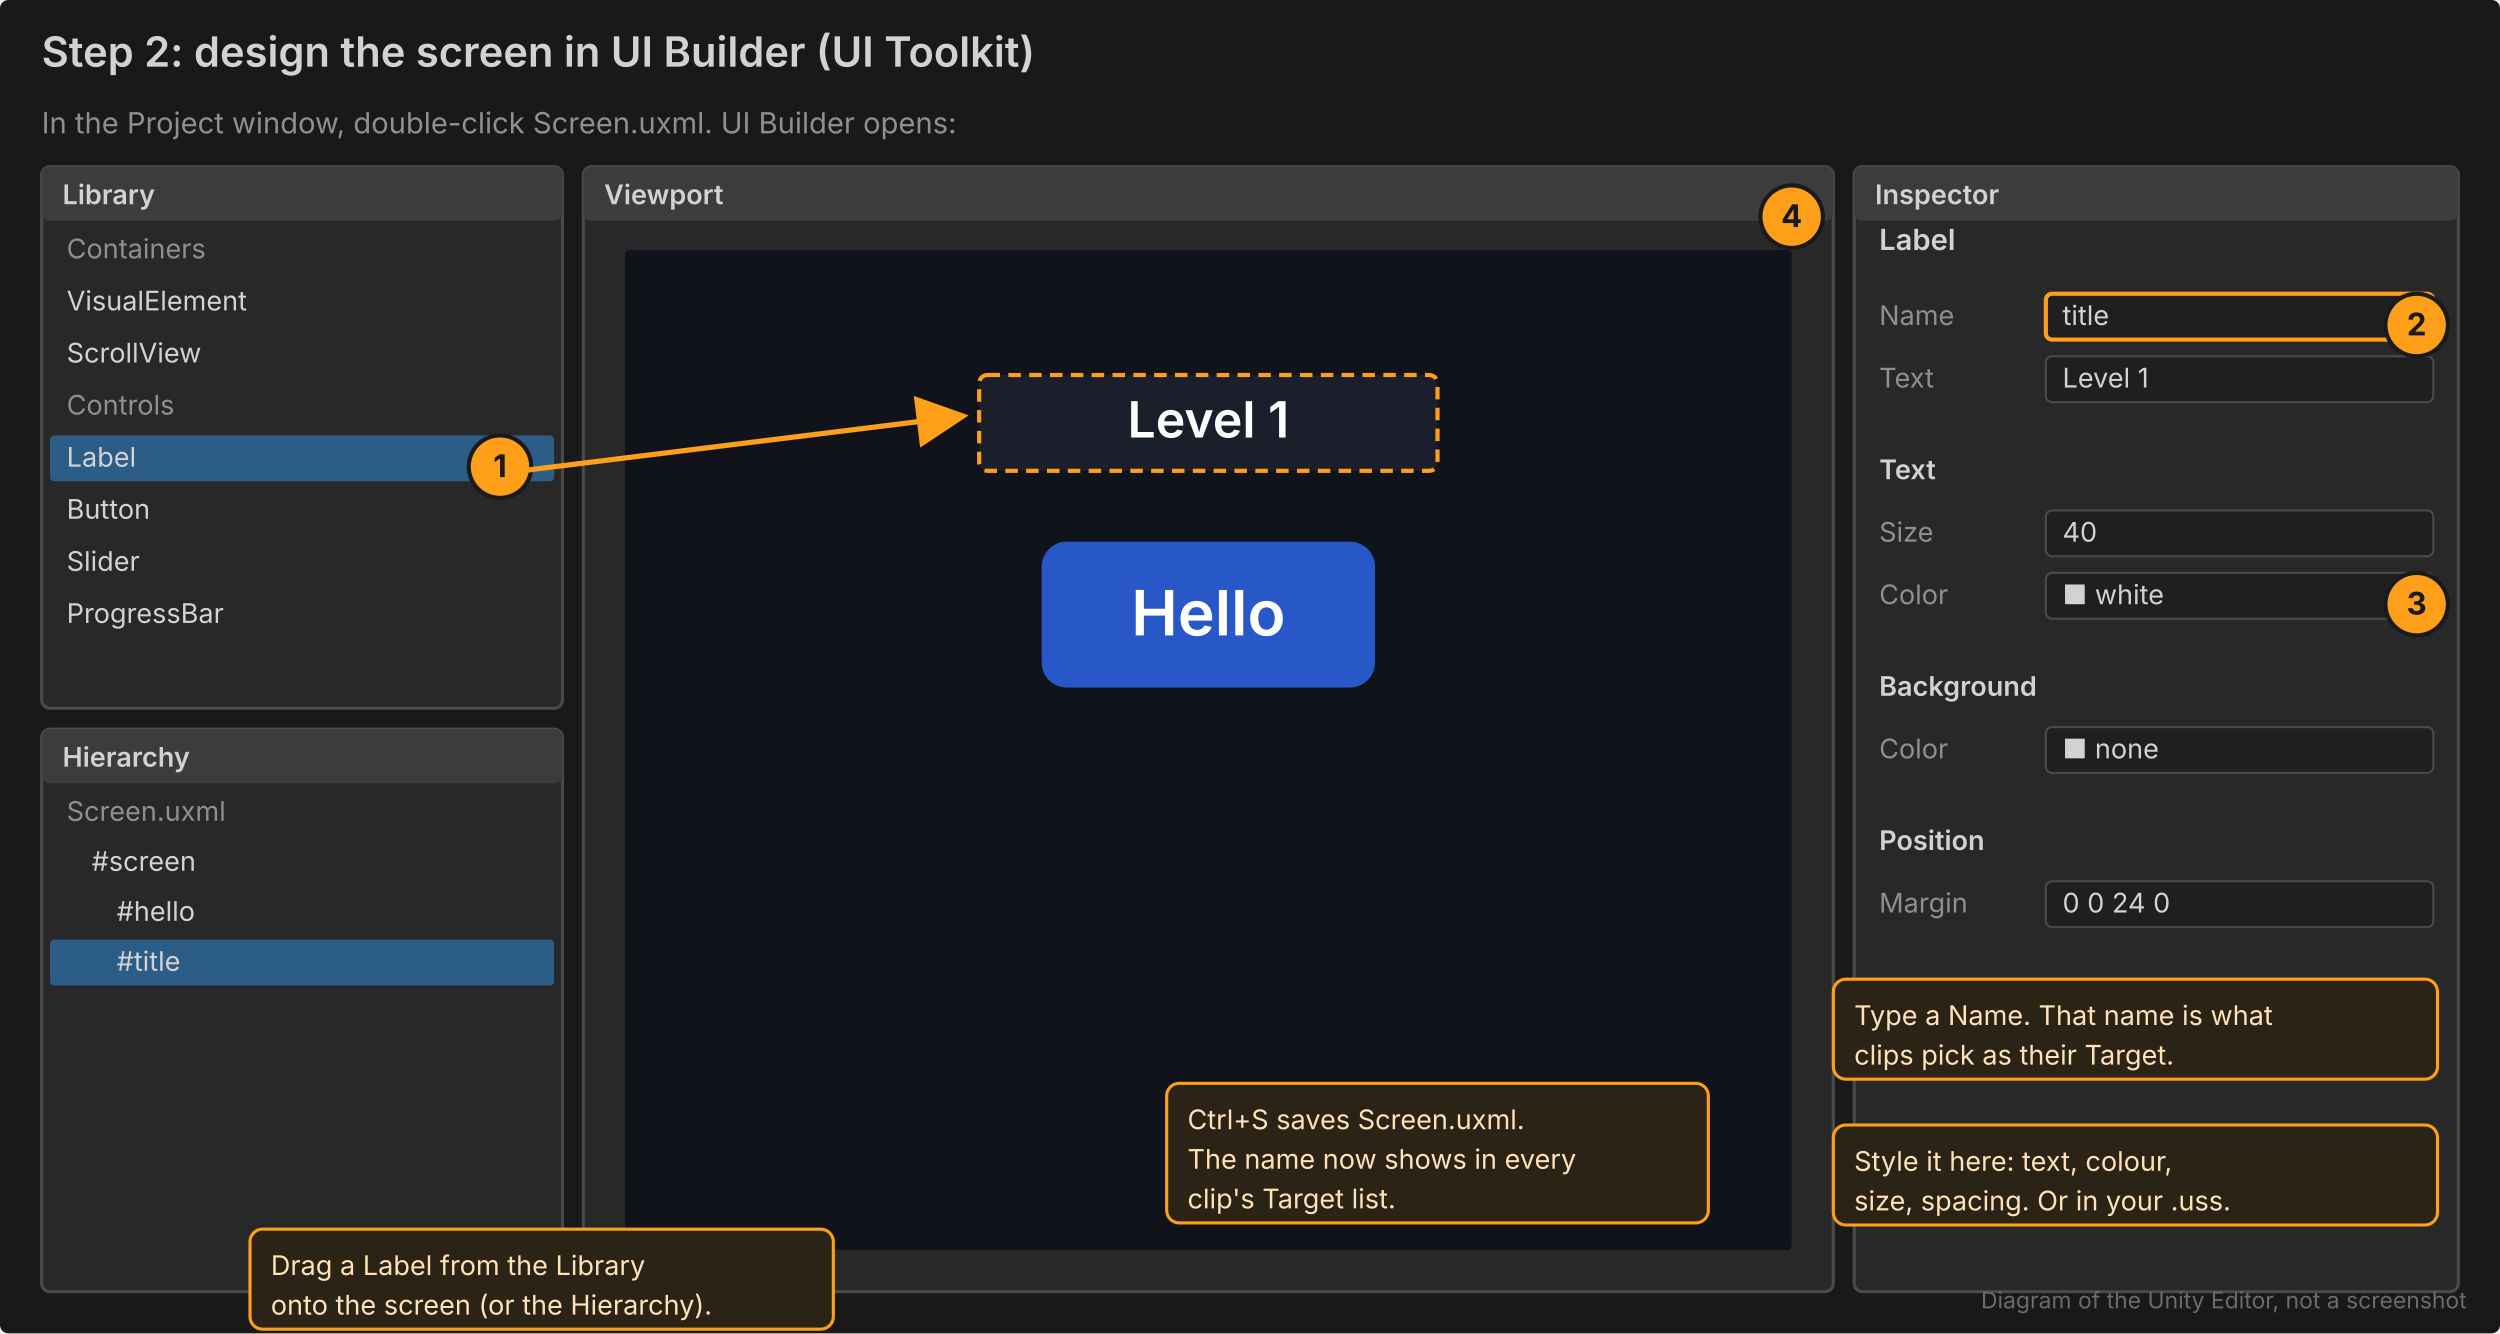
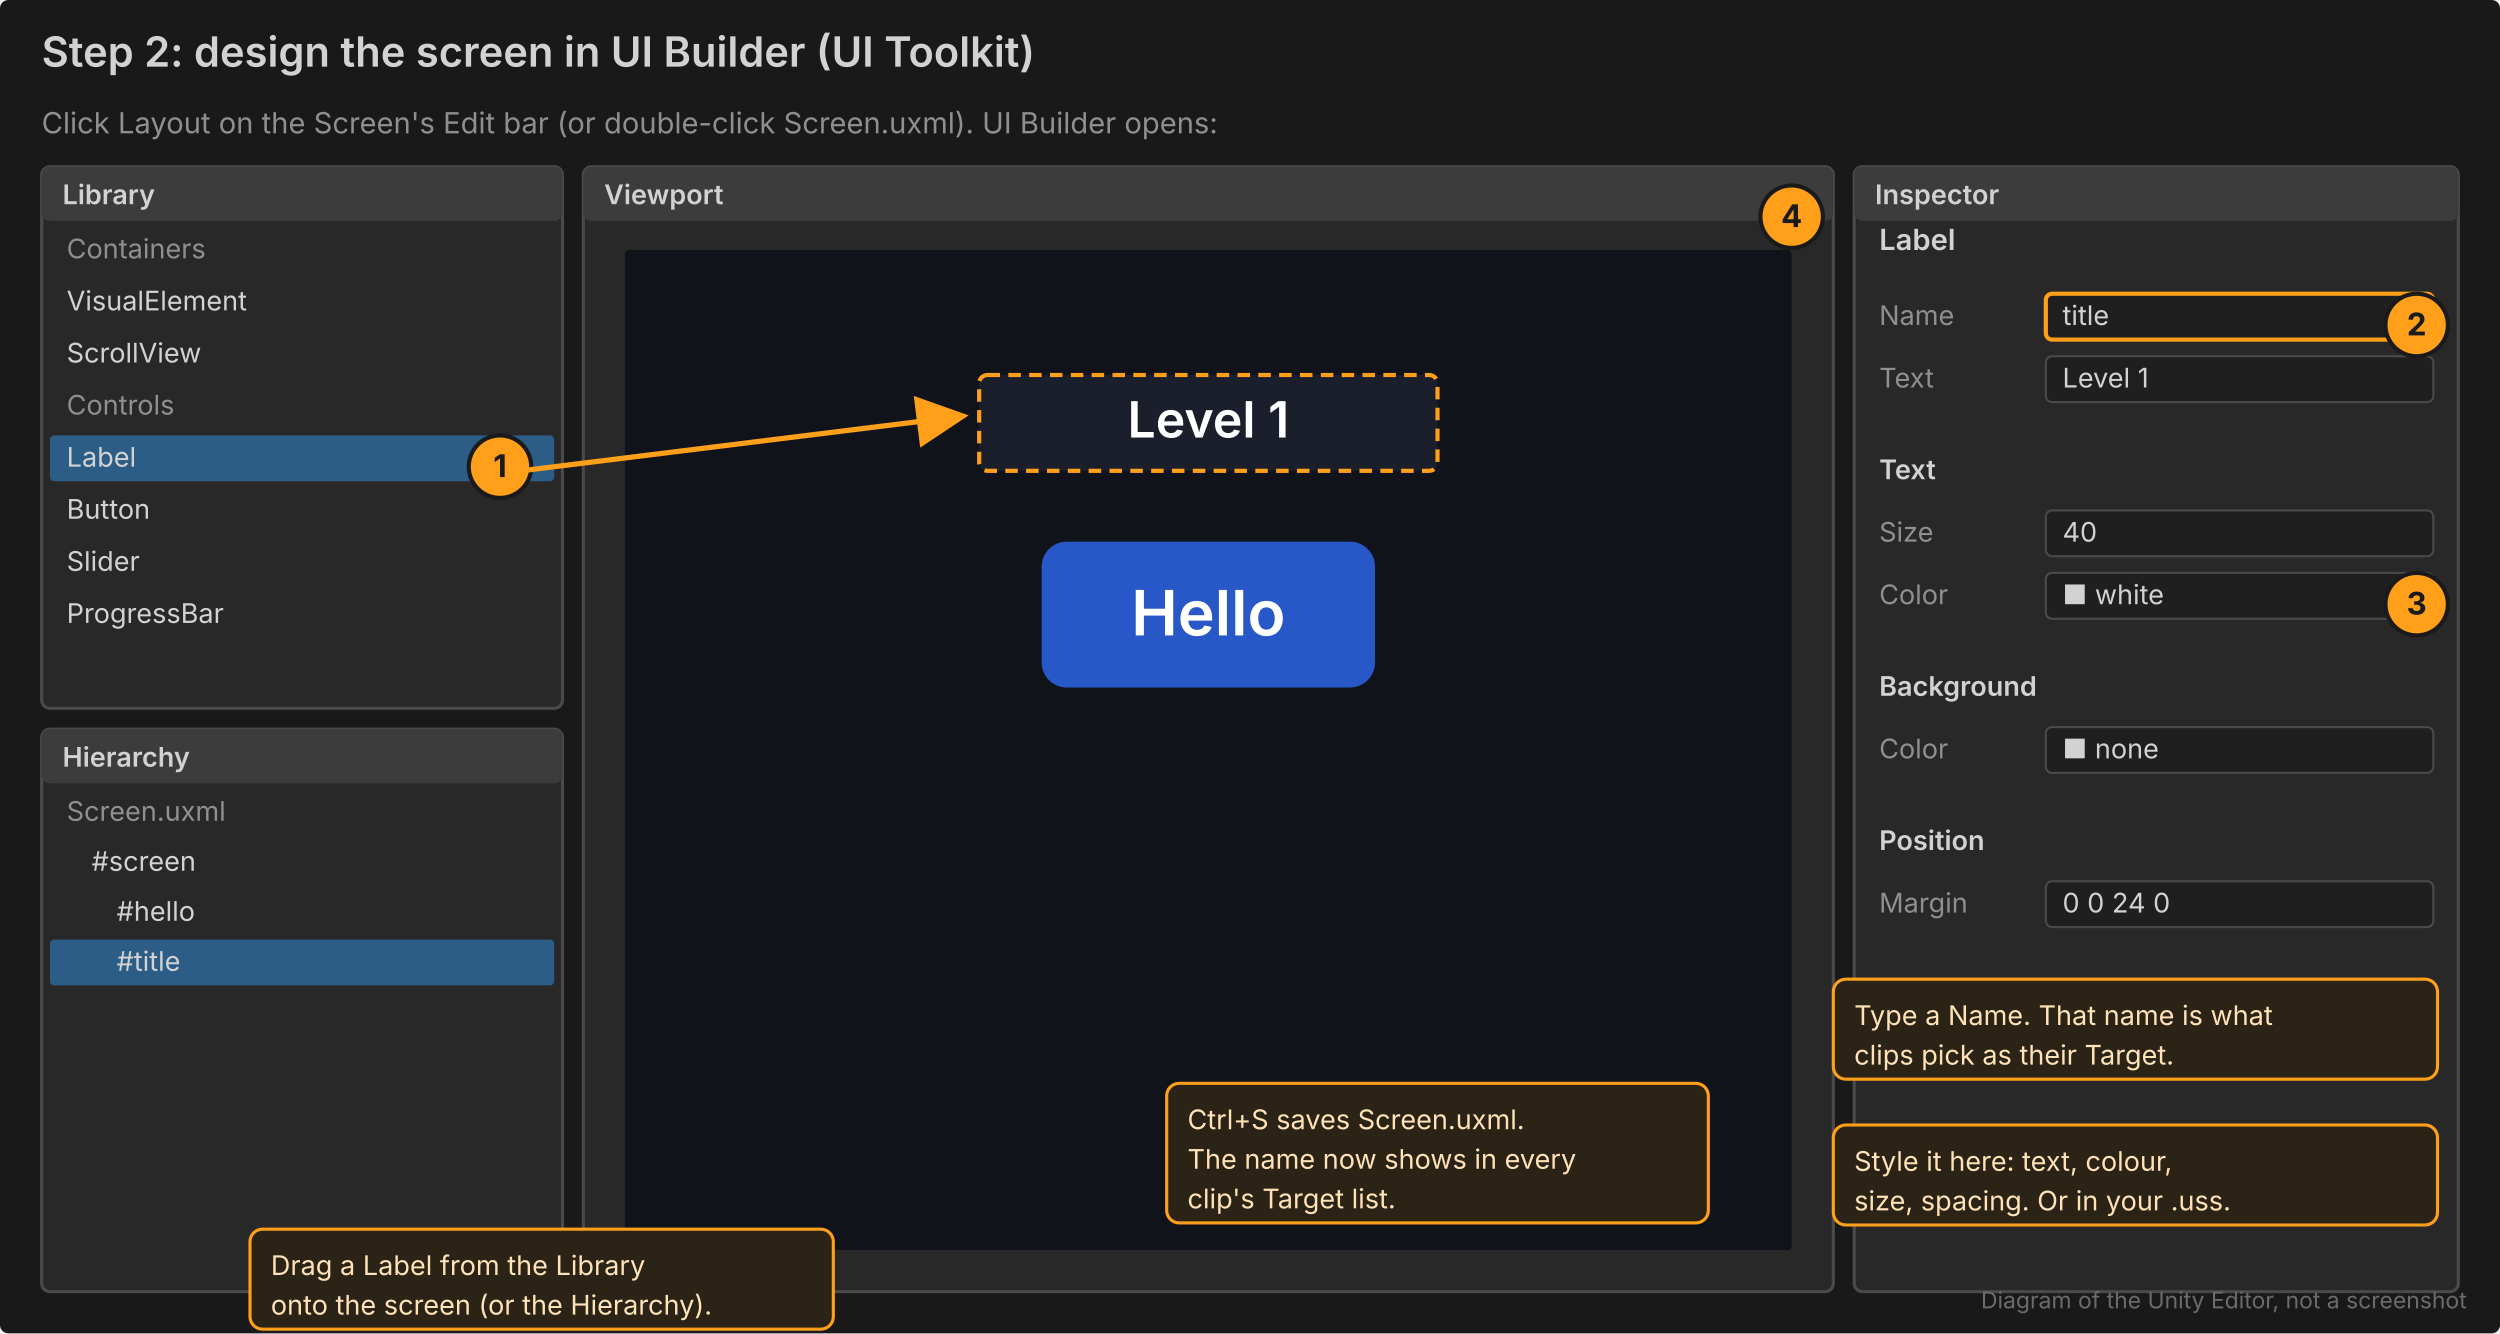
<svg xmlns="http://www.w3.org/2000/svg" width="1200" height="640" viewBox="0 0 1200 640">
  <defs>
    <marker id="head" markerWidth="10" markerHeight="10" refX="8" refY="5" orient="auto">
      <path d="M0,0 L10,5 L0,10 z" fill="#ff9f1a" />
    </marker>
  </defs>
  <rect x="0" y="0" width="1200" height="640" rx="4" fill="#191919" />
  <text x="20" y="32" font-family="Inter, 'Segoe UI', Roboto, Arial, sans-serif" font-size="20" font-weight="600" fill="#d2d2d2" text-anchor="start">Step 2: design the screen in UI Builder (UI Toolkit)</text>
-   <text x="20" y="64" font-family="Inter, 'Segoe UI', Roboto, Arial, sans-serif" font-size="14" font-weight="400" fill="#8f8f8f" text-anchor="start">In the Project window, double-click Screen.uxml. UI Builder opens:</text>
+   <text x="20" y="64" font-family="Inter, 'Segoe UI', Roboto, Arial, sans-serif" font-size="14" font-weight="400" fill="#8f8f8f" text-anchor="start">Click Layout on the Screen's Edit bar (or double-click Screen.uxml). UI Builder opens:</text>
  <rect x="20" y="80" width="250" height="260" rx="4" fill="#282828" stroke="#4a4a4a" stroke-width="1.5" />
  <rect x="20" y="80" width="250" height="26" rx="4" fill="#3c3c3c" />
  <text x="30" y="98" font-family="Inter, 'Segoe UI', Roboto, Arial, sans-serif" font-size="13" font-weight="600" fill="#d2d2d2" text-anchor="start">Library</text>
  <text x="32" y="124" font-family="Inter, 'Segoe UI', Roboto, Arial, sans-serif" font-size="13" font-weight="400" fill="#8f8f8f" text-anchor="start">Containers</text>
  <text x="32" y="149" font-family="Inter, 'Segoe UI', Roboto, Arial, sans-serif" font-size="13" font-weight="400" fill="#d2d2d2" text-anchor="start">  VisualElement</text>
  <text x="32" y="174" font-family="Inter, 'Segoe UI', Roboto, Arial, sans-serif" font-size="13" font-weight="400" fill="#d2d2d2" text-anchor="start">  ScrollView</text>
  <text x="32" y="199" font-family="Inter, 'Segoe UI', Roboto, Arial, sans-serif" font-size="13" font-weight="400" fill="#8f8f8f" text-anchor="start">Controls</text>
  <rect x="24" y="209" width="242" height="22" rx="2" fill="#2c5d87" />
  <text x="32" y="224" font-family="Inter, 'Segoe UI', Roboto, Arial, sans-serif" font-size="13" font-weight="400" fill="#d2d2d2" text-anchor="start">  Label</text>
  <text x="32" y="249" font-family="Inter, 'Segoe UI', Roboto, Arial, sans-serif" font-size="13" font-weight="400" fill="#d2d2d2" text-anchor="start">  Button</text>
  <text x="32" y="274" font-family="Inter, 'Segoe UI', Roboto, Arial, sans-serif" font-size="13" font-weight="400" fill="#d2d2d2" text-anchor="start">  Slider</text>
  <text x="32" y="299" font-family="Inter, 'Segoe UI', Roboto, Arial, sans-serif" font-size="13" font-weight="400" fill="#d2d2d2" text-anchor="start">  ProgressBar</text>
  <rect x="20" y="350" width="250" height="270" rx="4" fill="#282828" stroke="#4a4a4a" stroke-width="1.5" />
  <rect x="20" y="350" width="250" height="26" rx="4" fill="#3c3c3c" />
  <text x="30" y="368" font-family="Inter, 'Segoe UI', Roboto, Arial, sans-serif" font-size="13" font-weight="600" fill="#d2d2d2" text-anchor="start">Hierarchy</text>
  <text x="32" y="394" font-family="Inter, 'Segoe UI', Roboto, Arial, sans-serif" font-size="13" font-weight="400" fill="#8f8f8f" text-anchor="start">Screen.uxml</text>
  <text x="44" y="418" font-family="Inter, 'Segoe UI', Roboto, Arial, sans-serif" font-size="13" font-weight="400" fill="#d2d2d2" text-anchor="start">#screen</text>
  <text x="56" y="442" font-family="Inter, 'Segoe UI', Roboto, Arial, sans-serif" font-size="13" font-weight="400" fill="#d2d2d2" text-anchor="start">#hello</text>
  <rect x="24" y="451" width="242" height="22" rx="2" fill="#2c5d87" />
  <text x="56" y="466" font-family="Inter, 'Segoe UI', Roboto, Arial, sans-serif" font-size="13" font-weight="400" fill="#d2d2d2" text-anchor="start">#title</text>
  <rect x="280" y="80" width="600" height="540" rx="4" fill="#282828" stroke="#4a4a4a" stroke-width="1.5" />
  <rect x="280" y="80" width="600" height="26" rx="4" fill="#3c3c3c" />
  <text x="290" y="98" font-family="Inter, 'Segoe UI', Roboto, Arial, sans-serif" font-size="13" font-weight="600" fill="#d2d2d2" text-anchor="start">Viewport</text>
  <rect x="300" y="120" width="560" height="480" rx="2" fill="#10131a" />
  <rect x="500" y="260" width="160" height="70" rx="12" fill="#2858c8" />
  <text x="580" y="305" font-family="Inter, 'Segoe UI', Roboto, Arial, sans-serif" font-size="30" font-weight="600" fill="#ffffff" text-anchor="middle">Hello</text>
  <rect x="470" y="180" width="220" height="46" rx="4" fill="#1a1f2b" stroke="#ff9f1a" stroke-width="2" stroke-dasharray="6 4" />
  <text x="580" y="210" font-family="Inter, 'Segoe UI', Roboto, Arial, sans-serif" font-size="24" font-weight="600" fill="#ffffff" text-anchor="middle">Level 1</text>
  <rect x="890" y="80" width="290" height="540" rx="4" fill="#282828" stroke="#4a4a4a" stroke-width="1.5" />
  <rect x="890" y="80" width="290" height="26" rx="4" fill="#3c3c3c" />
  <text x="900" y="98" font-family="Inter, 'Segoe UI', Roboto, Arial, sans-serif" font-size="13" font-weight="600" fill="#d2d2d2" text-anchor="start">Inspector</text>
  <text x="902" y="120" font-family="Inter, 'Segoe UI', Roboto, Arial, sans-serif" font-size="14" font-weight="600" fill="#d2d2d2" text-anchor="start">Label</text>
  <text x="902" y="156" font-family="Inter, 'Segoe UI', Roboto, Arial, sans-serif" font-size="13" font-weight="400" fill="#8f8f8f" text-anchor="start">Name</text>
  <rect x="982" y="141" width="186" height="22" rx="3" fill="#1f1f1f" stroke="#ff9f1a" stroke-width="2" />
  <text x="990" y="156" font-family="Inter, 'Segoe UI', Roboto, Arial, sans-serif" font-size="13" font-weight="400" fill="#d2d2d2" text-anchor="start">title</text>
  <text x="902" y="186" font-family="Inter, 'Segoe UI', Roboto, Arial, sans-serif" font-size="13" font-weight="400" fill="#8f8f8f" text-anchor="start">Text</text>
  <rect x="982" y="171" width="186" height="22" rx="3" fill="#1f1f1f" stroke="#4a4a4a" stroke-width="1" />
  <text x="990" y="186" font-family="Inter, 'Segoe UI', Roboto, Arial, sans-serif" font-size="13" font-weight="400" fill="#d2d2d2" text-anchor="start">Level 1</text>
  <text x="902" y="230" font-family="Inter, 'Segoe UI', Roboto, Arial, sans-serif" font-size="13" font-weight="600" fill="#d2d2d2" text-anchor="start">Text</text>
  <text x="902" y="260" font-family="Inter, 'Segoe UI', Roboto, Arial, sans-serif" font-size="13" font-weight="400" fill="#8f8f8f" text-anchor="start">Size</text>
  <rect x="982" y="245" width="186" height="22" rx="3" fill="#1f1f1f" stroke="#4a4a4a" stroke-width="1" />
  <text x="990" y="260" font-family="Inter, 'Segoe UI', Roboto, Arial, sans-serif" font-size="13" font-weight="400" fill="#d2d2d2" text-anchor="start">40</text>
  <text x="902" y="290" font-family="Inter, 'Segoe UI', Roboto, Arial, sans-serif" font-size="13" font-weight="400" fill="#8f8f8f" text-anchor="start">Color</text>
  <rect x="982" y="275" width="186" height="22" rx="3" fill="#1f1f1f" stroke="#4a4a4a" stroke-width="1" />
  <text x="990" y="290" font-family="Inter, 'Segoe UI', Roboto, Arial, sans-serif" font-size="13" font-weight="400" fill="#d2d2d2" text-anchor="start">■ white</text>
  <text x="902" y="334" font-family="Inter, 'Segoe UI', Roboto, Arial, sans-serif" font-size="13" font-weight="600" fill="#d2d2d2" text-anchor="start">Background</text>
  <text x="902" y="364" font-family="Inter, 'Segoe UI', Roboto, Arial, sans-serif" font-size="13" font-weight="400" fill="#8f8f8f" text-anchor="start">Color</text>
  <rect x="982" y="349" width="186" height="22" rx="3" fill="#1f1f1f" stroke="#4a4a4a" stroke-width="1" />
  <text x="990" y="364" font-family="Inter, 'Segoe UI', Roboto, Arial, sans-serif" font-size="13" font-weight="400" fill="#d2d2d2" text-anchor="start">■ none</text>
  <text x="902" y="408" font-family="Inter, 'Segoe UI', Roboto, Arial, sans-serif" font-size="13" font-weight="600" fill="#d2d2d2" text-anchor="start">Position</text>
  <text x="902" y="438" font-family="Inter, 'Segoe UI', Roboto, Arial, sans-serif" font-size="13" font-weight="400" fill="#8f8f8f" text-anchor="start">Margin</text>
  <rect x="982" y="423" width="186" height="22" rx="3" fill="#1f1f1f" stroke="#4a4a4a" stroke-width="1" />
  <text x="990" y="438" font-family="Inter, 'Segoe UI', Roboto, Arial, sans-serif" font-size="13" font-weight="400" fill="#d2d2d2" text-anchor="start">0 0 24 0</text>
  <circle cx="240" cy="224" r="15" fill="#ff9f1a" stroke="#1a1a1a" stroke-width="2" />
  <text x="240" y="229" font-family="Inter, 'Segoe UI', Roboto, Arial, sans-serif" font-size="15" font-weight="700" fill="#1a1a1a" text-anchor="middle">1</text>
  <rect x="120" y="590" width="280" height="48" rx="6" fill="#2b2416" stroke="#ff9f1a" stroke-width="1.5" />
  <text x="130" y="612" font-family="Inter, 'Segoe UI', Roboto, Arial, sans-serif" font-size="13" font-weight="400" fill="#ffe2b8" text-anchor="start">Drag a Label from the Library</text>
  <text x="130" y="631" font-family="Inter, 'Segoe UI', Roboto, Arial, sans-serif" font-size="13" font-weight="400" fill="#ffe2b8" text-anchor="start">onto the screen (or the Hierarchy).</text>
  <line x1="250" y1="226" x2="460" y2="200" stroke="#ff9f1a" stroke-width="2.5" marker-end="url(#head)" />
  <circle cx="1160" cy="156" r="15" fill="#ff9f1a" stroke="#1a1a1a" stroke-width="2" />
  <text x="1160" y="161" font-family="Inter, 'Segoe UI', Roboto, Arial, sans-serif" font-size="15" font-weight="700" fill="#1a1a1a" text-anchor="middle">2</text>
  <rect x="880" y="470" width="290" height="48" rx="6" fill="#2b2416" stroke="#ff9f1a" stroke-width="1.5" />
  <text x="890" y="492" font-family="Inter, 'Segoe UI', Roboto, Arial, sans-serif" font-size="13" font-weight="400" fill="#ffe2b8" text-anchor="start">Type a Name. That name is what</text>
  <text x="890" y="511" font-family="Inter, 'Segoe UI', Roboto, Arial, sans-serif" font-size="13" font-weight="400" fill="#ffe2b8" text-anchor="start">clips pick as their Target.</text>
  <circle cx="1160" cy="290" r="15" fill="#ff9f1a" stroke="#1a1a1a" stroke-width="2" />
  <text x="1160" y="295" font-family="Inter, 'Segoe UI', Roboto, Arial, sans-serif" font-size="15" font-weight="700" fill="#1a1a1a" text-anchor="middle">3</text>
  <rect x="880" y="540" width="290" height="48" rx="6" fill="#2b2416" stroke="#ff9f1a" stroke-width="1.5" />
  <text x="890" y="562" font-family="Inter, 'Segoe UI', Roboto, Arial, sans-serif" font-size="13" font-weight="400" fill="#ffe2b8" text-anchor="start">Style it here: text, colour,</text>
  <text x="890" y="581" font-family="Inter, 'Segoe UI', Roboto, Arial, sans-serif" font-size="13" font-weight="400" fill="#ffe2b8" text-anchor="start">size, spacing. Or in your .uss.</text>
  <circle cx="860" cy="104" r="15" fill="#ff9f1a" stroke="#1a1a1a" stroke-width="2" />
  <text x="860" y="109" font-family="Inter, 'Segoe UI', Roboto, Arial, sans-serif" font-size="15" font-weight="700" fill="#1a1a1a" text-anchor="middle">4</text>
  <rect x="560" y="520" width="260" height="67" rx="6" fill="#2b2416" stroke="#ff9f1a" stroke-width="1.5" />
  <text x="570" y="542" font-family="Inter, 'Segoe UI', Roboto, Arial, sans-serif" font-size="13" font-weight="400" fill="#ffe2b8" text-anchor="start">Ctrl+S saves Screen.uxml.</text>
  <text x="570" y="561" font-family="Inter, 'Segoe UI', Roboto, Arial, sans-serif" font-size="13" font-weight="400" fill="#ffe2b8" text-anchor="start">The name now shows in every</text>
  <text x="570" y="580" font-family="Inter, 'Segoe UI', Roboto, Arial, sans-serif" font-size="13" font-weight="400" fill="#ffe2b8" text-anchor="start">clip's Target list.</text>
  <text x="1184" y="628" font-family="Inter, 'Segoe UI', Roboto, Arial, sans-serif" font-size="11" fill="#6b6b6b" text-anchor="end">Diagram of the Unity Editor, not a screenshot</text>
</svg>
